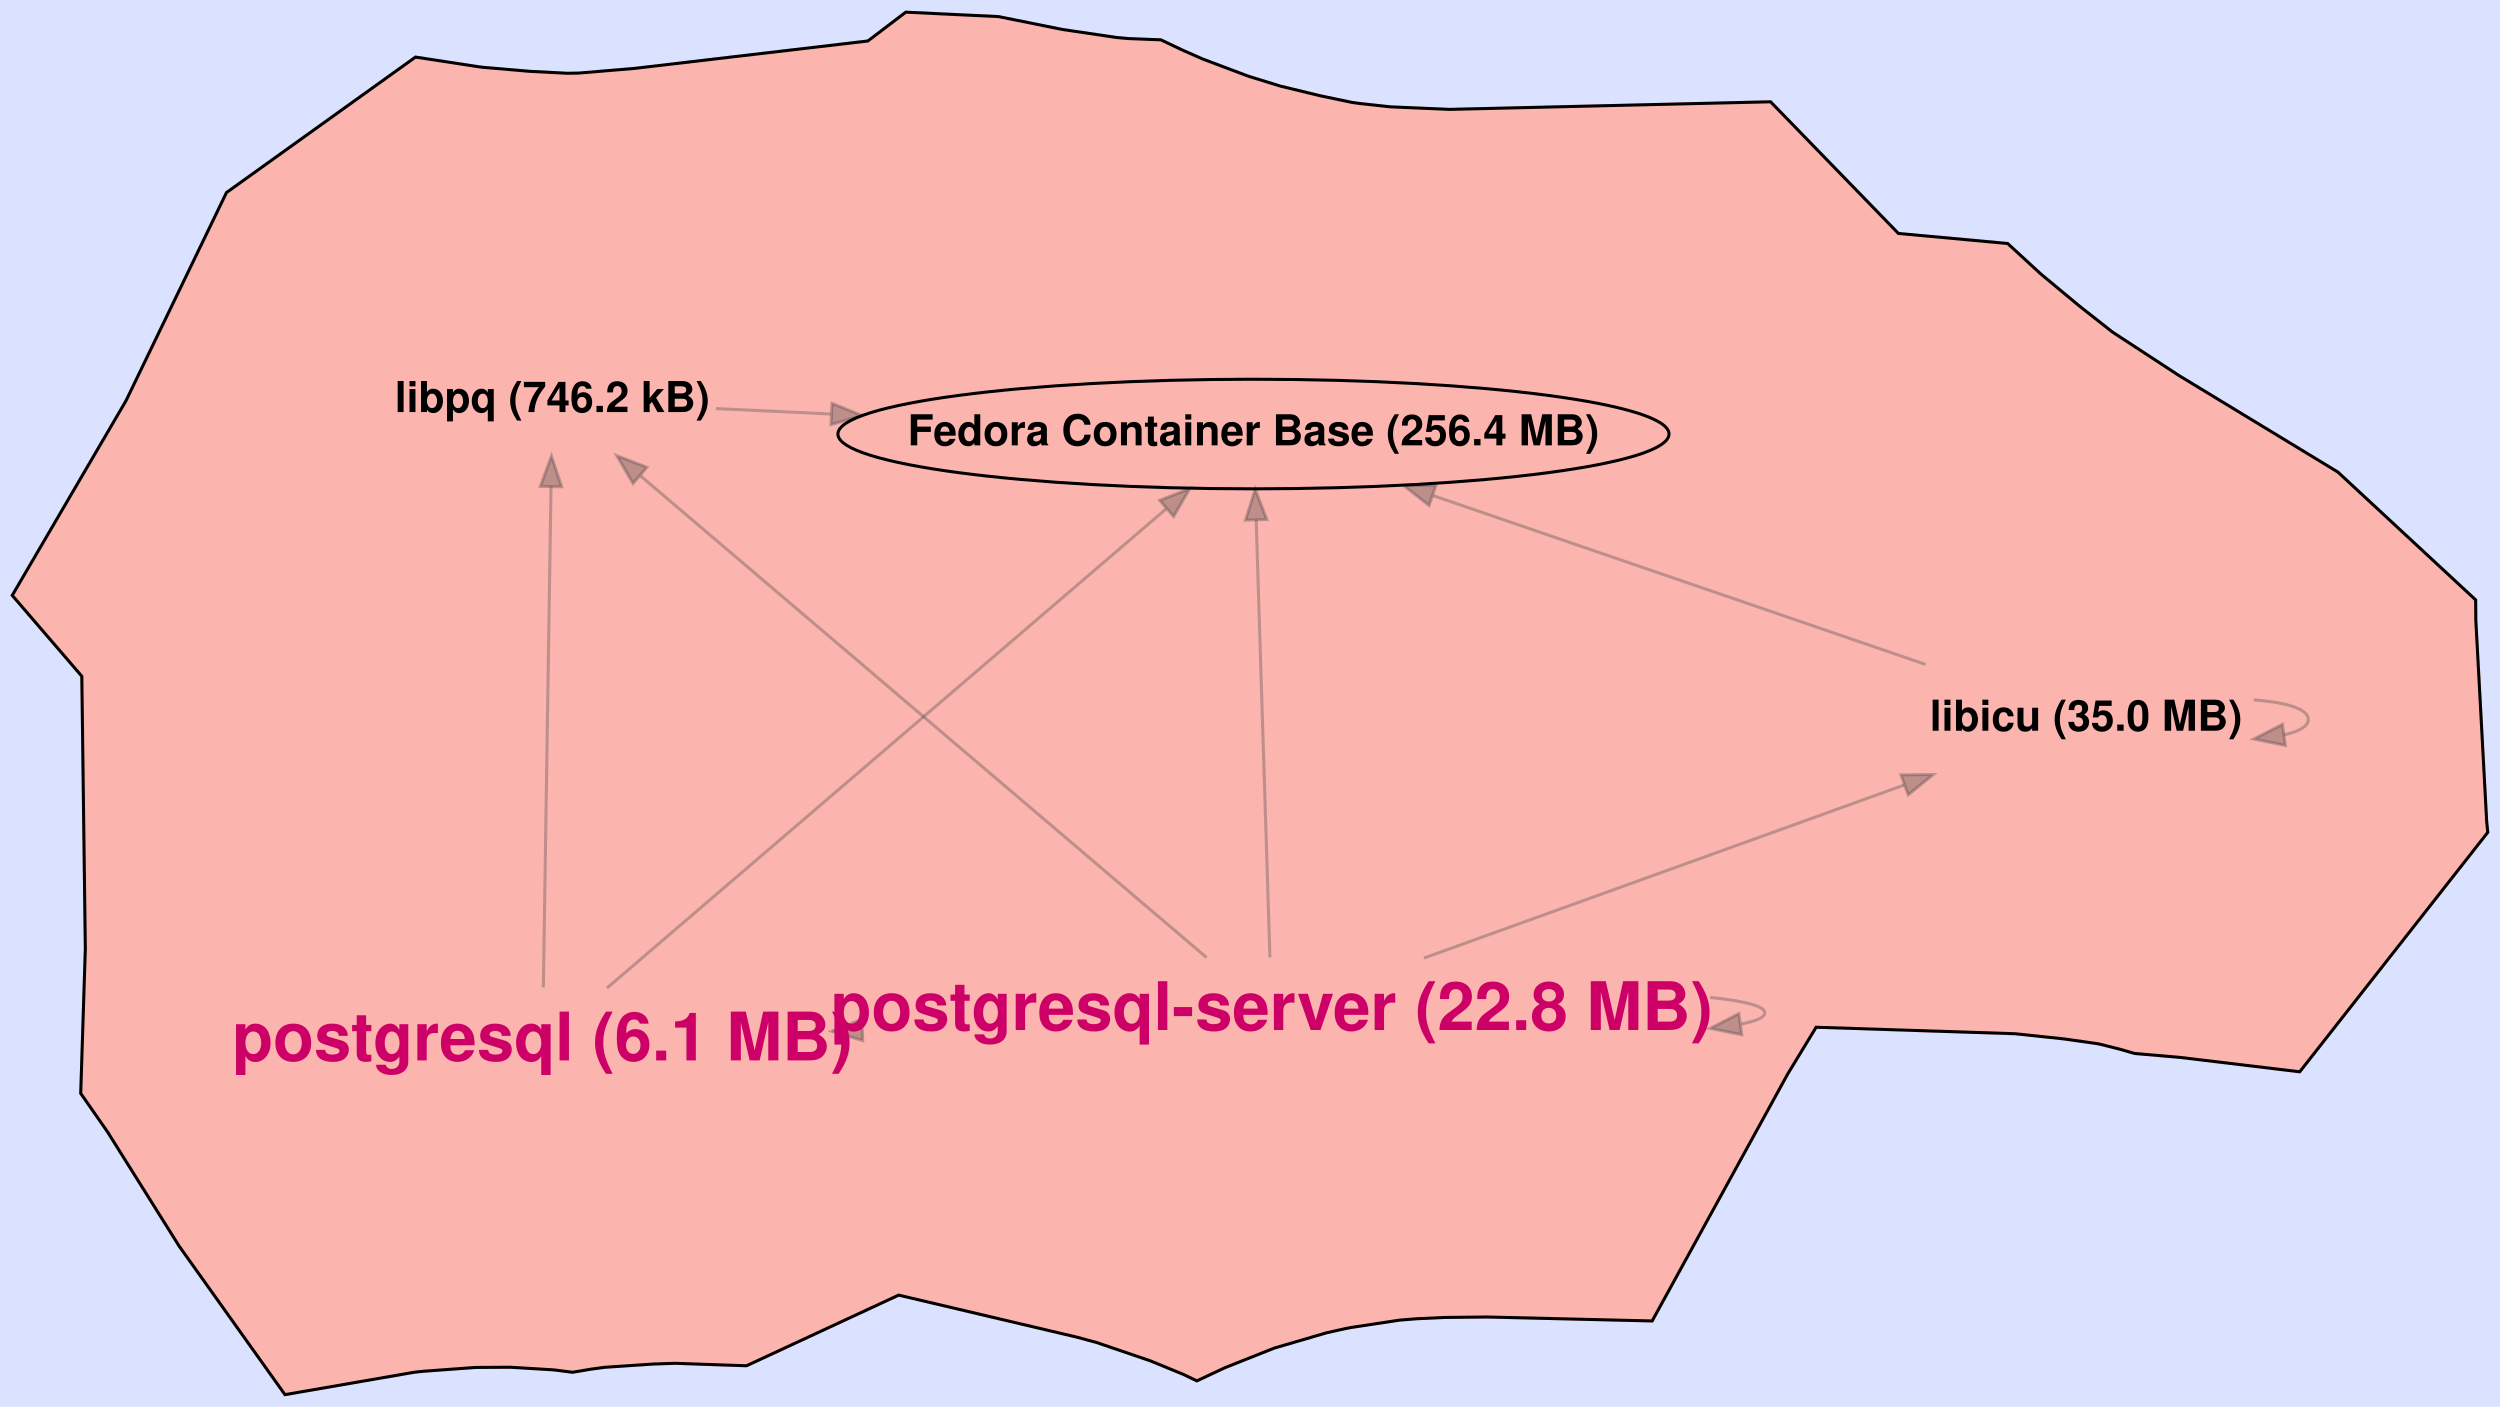
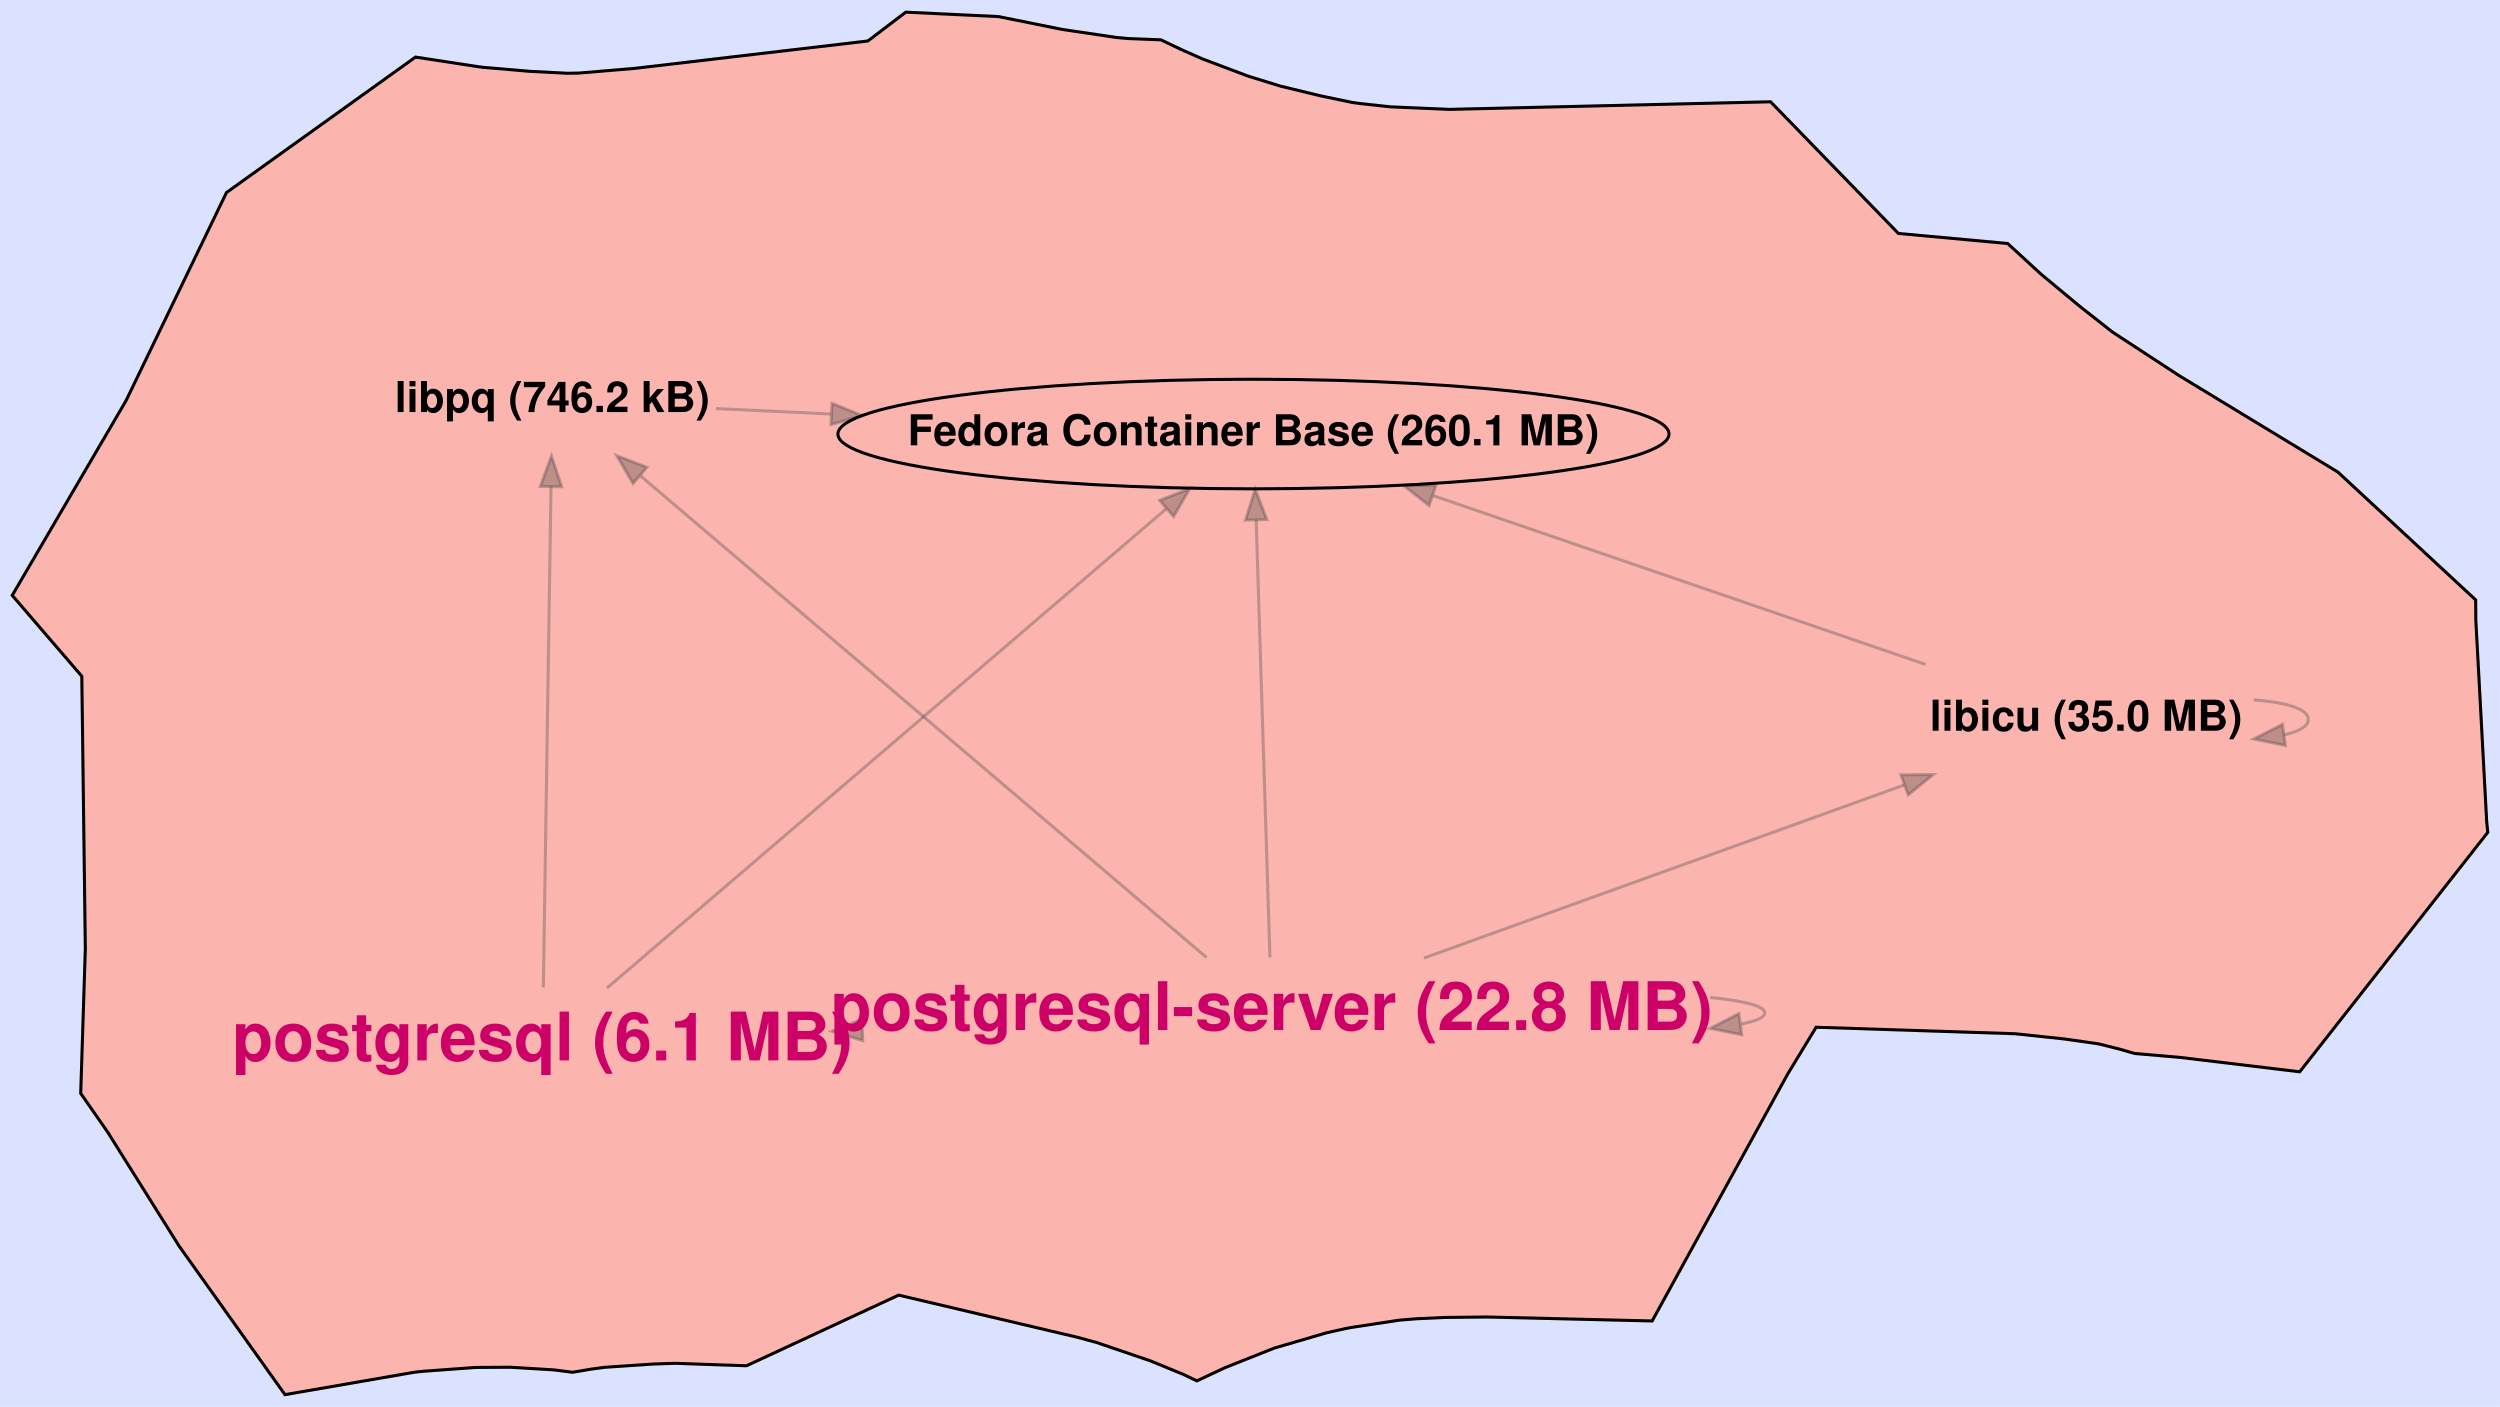
<svg xmlns="http://www.w3.org/2000/svg" width="821pt" height="462pt" viewBox="0.00 0.00 821.15 462.11">
  <g id="graph0" class="graph" transform="scale(1 1) rotate(0) translate(80.671 360.7109)">
    <polygon fill="#dae2ff" stroke="transparent" points="-80.671,101.398 -80.671,-360.711 740.476,-360.711 740.476,101.398 -80.671,101.398" />
    <polygon fill="#fbb4ae" stroke="#fbb4ae" points="58.859,-17.898 55.354,67.553 55.384,90.04 12.913,97.398 -21.828,48.645 -45.357,11.11 -54.18,-1.56 -52.663,-49.045 -53.819,-138.578 -76.671,-165.143 -39.511,-228.72 -39.152,-229.394 -6.303,-297.456 55.787,-341.957 76.687,-338.753 77.352,-233.668 83.562,-229.302 84.542,-229.302 84.673,-229.253 90.459,-229.253 90.885,-229.097 91.038,-229.097 96.879,-233.315 96.879,-233.315 91.038,-229.097 90.885,-229.097 90.459,-229.253 84.673,-229.253 84.542,-229.302 83.562,-229.302 77.352,-233.668 76.687,-338.753 78.093,-338.585 93.289,-337.282 105.628,-336.643 109.413,-336.703 127.627,-338.229 204.382,-347.246 216.83,-356.711 247.289,-355.259 268.29,-351.02 286.067,-348.393 289.704,-348.053 300.644,-347.62 307.52,-344.346 314.288,-341.352 329.153,-335.762 329.762,-335.553 339.878,-332.427 352.872,-329.274 363.39,-327.073 365.726,-326.741 376.046,-325.612 395.471,-324.778 500.897,-327.274 542.894,-284.025 578.339,-280.761 578.766,-280.732 589.623,-270.75 602.376,-260.153 613.236,-251.616 635.094,-237.326 687.25,-205.645 732.501,-163.661 732.56,-156.903 736.127,-90.85 736.476,-87.297 674.713,-8.649 635.253,-13.395 620.487,-14.668 615.628,-16.074 609.041,-17.734 607.782,-17.959 597.386,-19.44 581.246,-21.151 581.981,-47.042 581.981,-47.042 581.246,-21.151 515.86,-23.285 506.522,-7.92 462.004,73.194 407.715,71.892 393.742,72.049 384.488,72.478 378.965,72.929 363.296,75.311 361.437,75.659 355.229,77.036 355.089,77.072 338.01,82.069 343.743,-25.487 337.074,-23.054 337.074,-23.054 343.743,-25.487 338.01,82.069 337.696,82.172 321.583,88.592 312.446,92.878 307.891,90.691 297.23,86.316 279.458,80.255 272.882,78.475 214.486,64.705 164.513,87.913 141.128,87.104 140.996,77.931 140.996,77.931 141.128,87.104 133.985,87.34 118.015,88.409 113.528,89.012 107.38,90.048 101.242,89.264 86.935,88.395 76.048,88.463 74.892,88.509 58.507,89.708 55.384,90.04 55.354,67.553 58.859,-17.898 65.6,-17.898 65.611,-17.902 58.483,-124.008 77.388,-123.447 80.253,-123.554 84.891,-18.124 88.451,-18.124 90.667,-20.485 90.667,-20.485 88.451,-18.124 84.891,-18.124 80.253,-123.554 77.388,-123.447 58.483,-124.008 65.611,-17.902 65.6,-17.898 58.859,-17.898 58.859,-17.898" />
-     <polyline fill="none" stroke="#000000" points="314.288,-341.352 307.52,-344.346 300.644,-347.62 289.704,-348.053 286.067,-348.393 268.29,-351.02 247.289,-355.259 216.83,-356.711 204.382,-347.246 127.627,-338.229 109.413,-336.703 105.628,-336.643 93.289,-337.282 78.093,-338.585 76.687,-338.753 55.787,-341.957 -6.303,-297.456 -39.152,-229.394 -39.511,-228.72 -76.671,-165.143 -53.819,-138.578 -52.663,-49.045 -54.18,-1.56 -45.357,11.11 -21.828,48.645 12.913,97.398 55.384,90.04 58.507,89.708 74.892,88.509 76.048,88.463 86.935,88.395 101.242,89.264 107.38,90.048 113.528,89.012 118.015,88.409 133.985,87.34 141.128,87.104 164.513,87.913 214.486,64.705 272.882,78.475 279.458,80.255 297.23,86.316 307.891,90.691 312.446,92.878 321.583,88.592 337.696,82.172 338.01,82.069 355.089,77.072 355.229,77.036 361.437,75.659 363.296,75.311 378.965,72.929 384.488,72.478 393.742,72.049 407.715,71.892 462.004,73.194 506.522,-7.92 515.86,-23.285 581.246,-21.151 597.386,-19.44 607.782,-17.959 609.041,-17.734 615.628,-16.074 620.487,-14.668 635.253,-13.395 674.713,-8.649 736.476,-87.297 736.127,-90.85 732.56,-156.903 732.501,-163.661 687.25,-205.645 635.094,-237.326 613.236,-251.616 602.376,-260.153 589.623,-270.75 578.766,-280.732 578.339,-280.761 542.894,-284.025 500.897,-327.274 395.471,-324.778 376.046,-325.612 365.726,-326.741 363.39,-327.073 352.872,-329.274 339.878,-332.427 329.762,-335.553 329.153,-335.762 314.288,-341.352 " />
+     <polyline fill="none" stroke="#000000" points="329.153,-335.762 329.762,-335.553 339.878,-332.427 352.872,-329.274 363.39,-327.073 365.726,-326.741 376.046,-325.612 395.471,-324.778 500.897,-327.274 542.894,-284.025 578.339,-280.761 578.766,-280.732 589.623,-270.75 602.376,-260.153 613.236,-251.616 635.094,-237.326 687.25,-205.645 732.501,-163.661 732.56,-156.903 736.127,-90.85 736.476,-87.297 674.713,-8.649 635.253,-13.395 620.487,-14.668 615.628,-16.074 609.041,-17.734 607.782,-17.959 597.386,-19.44 581.246,-21.151 515.86,-23.285 506.522,-7.92 462.004,73.194 407.715,71.892 393.742,72.049 384.488,72.478 378.965,72.929 363.296,75.311 361.437,75.659 355.229,77.036 355.089,77.072 338.01,82.069 337.696,82.172 321.583,88.592 312.446,92.878 307.891,90.691 297.23,86.316 279.458,80.255 272.882,78.475 214.486,64.705 164.513,87.913 141.128,87.104 133.985,87.34 118.015,88.409 113.528,89.012 107.38,90.048 101.242,89.264 86.935,88.395 76.048,88.463 74.892,88.509 58.507,89.708 55.384,90.04 12.913,97.398 -21.828,48.645 -45.357,11.11 -54.18,-1.56 -52.663,-49.045 -53.819,-138.578 -76.671,-165.143 -39.511,-228.72 -39.152,-229.394 -6.303,-297.456 55.787,-341.957 76.687,-338.753 78.093,-338.585 93.289,-337.282 105.628,-336.643 109.413,-336.703 127.627,-338.229 204.382,-347.246 216.83,-356.711 247.289,-355.259 268.29,-351.02 286.067,-348.393 289.704,-348.053 300.644,-347.62 307.52,-344.346 314.288,-341.352 329.153,-335.762 " />
    <g id="edge1" class="edge">
      <path fill="none" stroke="#444444" stroke-opacity="0.333" d="M551.806,-142.458C505.481,-158.339 438.153,-181.42 390.046,-197.912" />
      <polygon fill="#444444" fill-opacity="0.333" stroke="#444444" stroke-opacity="0.333" points="388.715,-194.668 380.391,-201.222 390.985,-201.29 388.715,-194.668" />
    </g>
    <g id="edge2" class="edge">
      <path fill="none" stroke="#444444" stroke-opacity="0.333" d="M659.613,-130.807C670.114,-130.038 677.54,-127.896 677.54,-124.38 677.54,-122.128 674.492,-120.439 669.541,-119.314" />
      <polygon fill="#444444" fill-opacity="0.333" stroke="#444444" stroke-opacity="0.333" points="669.996,-115.844 659.613,-117.953 669.045,-122.779 669.996,-115.844" />
    </g>
    <g id="edge3" class="edge">
      <path fill="none" stroke="#444444" stroke-opacity="0.333" d="M154.437,-226.506C166.088,-225.954 178.926,-225.346 192.203,-224.717" />
      <polygon fill="#444444" fill-opacity="0.333" stroke="#444444" stroke-opacity="0.333" points="192.606,-228.202 202.429,-224.232 192.275,-221.21 192.606,-228.202" />
    </g>
    <g id="edge4" class="edge">
      <path fill="none" stroke="#444444" stroke-opacity="0.333" d="M118.637,-36.114C160.669,-72.135 254.782,-152.788 302.35,-193.553" />
      <polygon fill="#444444" fill-opacity="0.333" stroke="#444444" stroke-opacity="0.333" points="300.248,-196.361 310.119,-200.211 304.803,-191.046 300.248,-196.361" />
    </g>
    <g id="edge5" class="edge">
      <path fill="none" stroke="#444444" stroke-opacity="0.333" d="M97.781,-36.36C98.347,-73.327 99.626,-156.939 100.299,-200.873" />
      <polygon fill="#444444" fill-opacity="0.333" stroke="#444444" stroke-opacity="0.333" points="96.799,-200.937 100.452,-210.883 103.798,-200.83 96.799,-200.937" />
    </g>
    <g id="edge6" class="edge">
      <path fill="none" stroke="#444444" stroke-opacity="0.333" d="M336.447,-46.221C335.4,-79.514 333.172,-150.356 331.927,-189.922" />
      <polygon fill="#444444" fill-opacity="0.333" stroke="#444444" stroke-opacity="0.333" points="328.428,-189.857 331.612,-199.963 335.424,-190.078 328.428,-189.857" />
    </g>
    <g id="edge7" class="edge">
      <path fill="none" stroke="#444444" stroke-opacity="0.333" d="M387.025,-46.005C431.733,-62.115 497.331,-85.751 544.789,-102.851" />
      <polygon fill="#444444" fill-opacity="0.333" stroke="#444444" stroke-opacity="0.333" points="543.733,-106.19 554.327,-106.287 546.106,-99.605 543.733,-106.19" />
    </g>
    <g id="edge8" class="edge">
      <path fill="none" stroke="#444444" stroke-opacity="0.333" d="M315.634,-46.185C273.107,-82.372 177.886,-163.397 129.758,-204.35" />
      <polygon fill="#444444" fill-opacity="0.333" stroke="#444444" stroke-opacity="0.333" points="127.245,-201.892 121.897,-211.038 131.781,-207.224 127.245,-201.892" />
    </g>
    <g id="edge9" class="edge">
      <path fill="none" stroke="#444444" stroke-opacity="0.333" d="M192.853,-21.976C192.803,-21.974 192.754,-21.972 192.704,-21.97" />
      <polygon fill="#444444" fill-opacity="0.333" stroke="#444444" stroke-opacity="0.333" points="202.695,-18.89 192.556,-21.964 202.399,-25.884 202.695,-18.89" />
    </g>
    <g id="edge10" class="edge">
      <path fill="none" stroke="#444444" stroke-opacity="0.333" d="M481.043,-33.077C492.164,-31.952 499.02,-30.256 499.02,-27.988 499.02,-26.535 496.206,-25.317 491.26,-24.333" />
      <polygon fill="#444444" fill-opacity="0.333" stroke="#444444" stroke-opacity="0.333" points="491.433,-20.823 481.043,-22.899 490.46,-27.755 491.433,-20.823" />
    </g>
    <g id="node1" class="node">
      <ellipse fill="none" stroke="#000000" cx="331.04" cy="-218.14" rx="136.5" ry="18" />
-       <text text-anchor="middle" x="331.04" y="-214.44" font-family="Helvetica,sans-Serif" font-weight="bold" font-size="14.00" fill="#000000">Fedora Container Base (256.4 MB)</text>
+       <text text-anchor="middle" x="331.04" y="-214.44" font-family="Helvetica,sans-Serif" font-weight="bold" font-size="14.00" fill="#000000">Fedora Container Base (260.1 MB)</text>
    </g>
    <g id="node2" class="node">
      <text text-anchor="middle" x="604.54" y="-120.68" font-family="Helvetica,sans-Serif" font-weight="bold" font-size="14.00" fill="#000000">libicu (35.0 MB)</text>
    </g>
    <g id="node3" class="node">
      <text text-anchor="middle" x="100.73" y="-225.35" font-family="Helvetica,sans-Serif" font-weight="bold" font-size="14.00" fill="#000000">libpq (746.2 kB)</text>
    </g>
    <g id="node4" class="node">
      <text text-anchor="middle" x="97.5" y="-12.4" font-family="Helvetica,sans-Serif" font-weight="bold" font-size="22.00" fill="#cc0066">postgresql (6.1 MB)</text>
    </g>
    <g id="node5" class="node">
      <text text-anchor="middle" x="337.02" y="-22.388" font-family="Helvetica,sans-Serif" font-weight="bold" font-size="22.00" fill="#cc0066">postgresql-server (22.8 MB)</text>
    </g>
  </g>
</svg>
